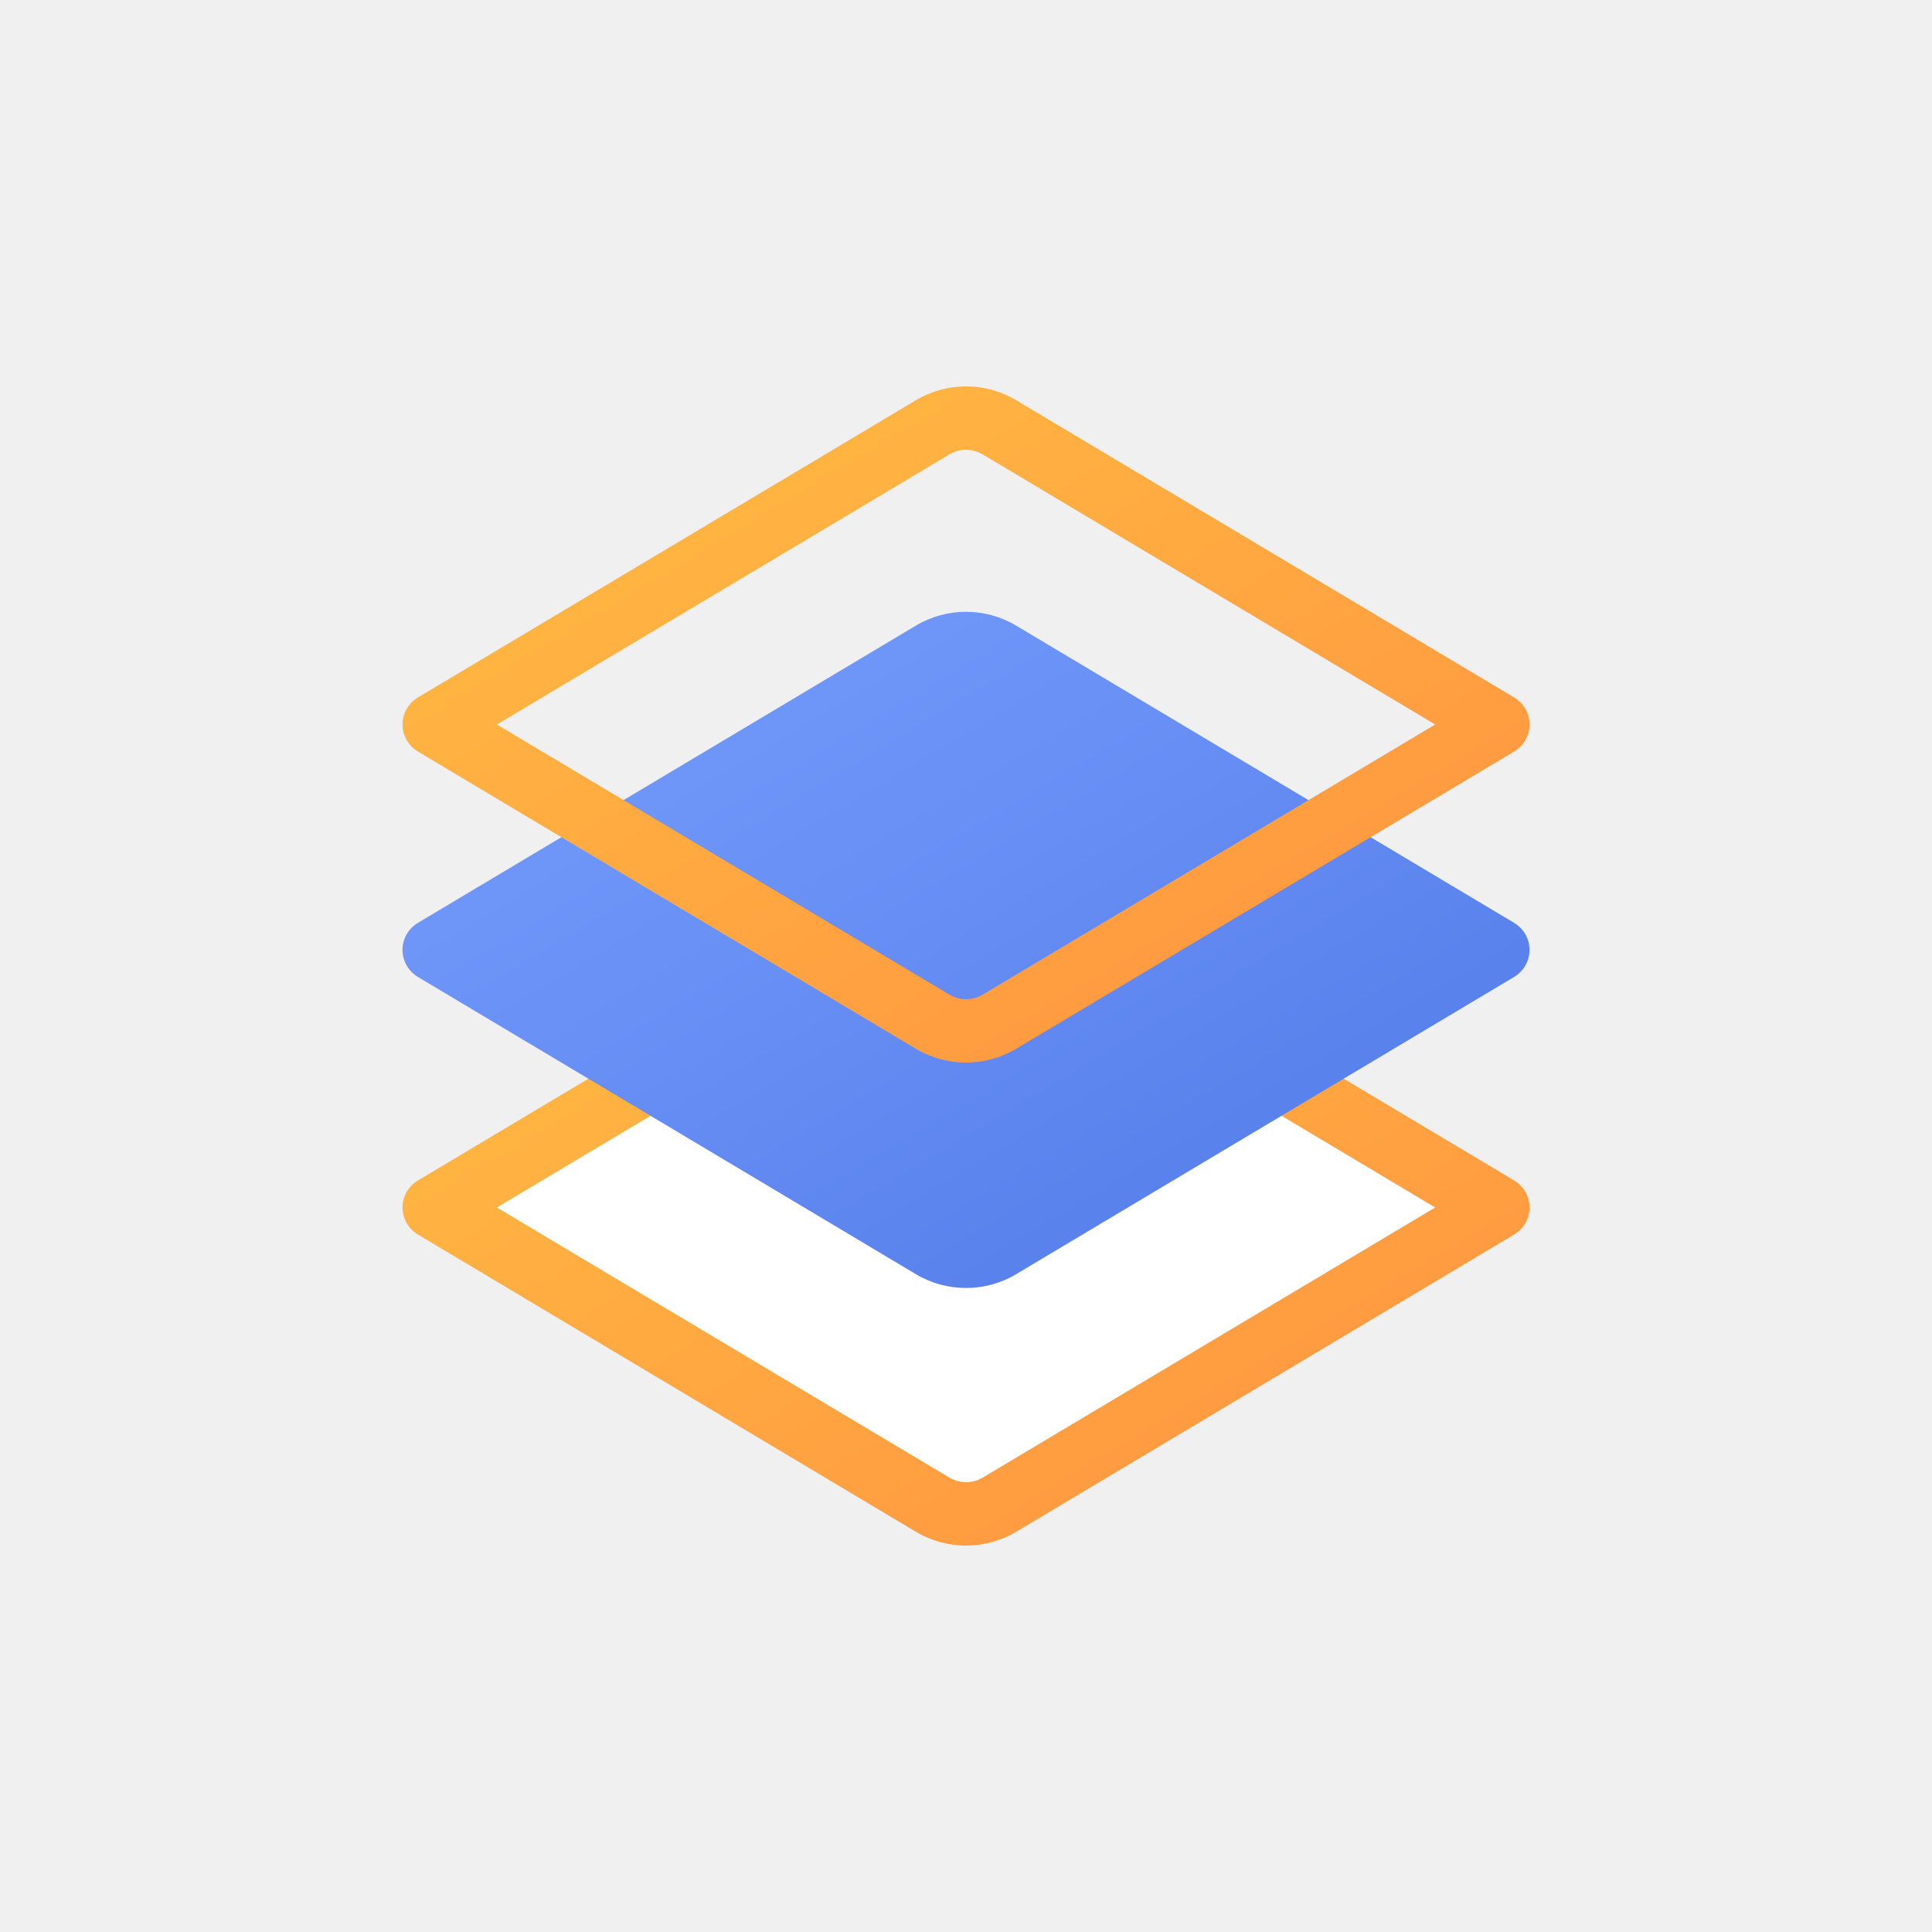
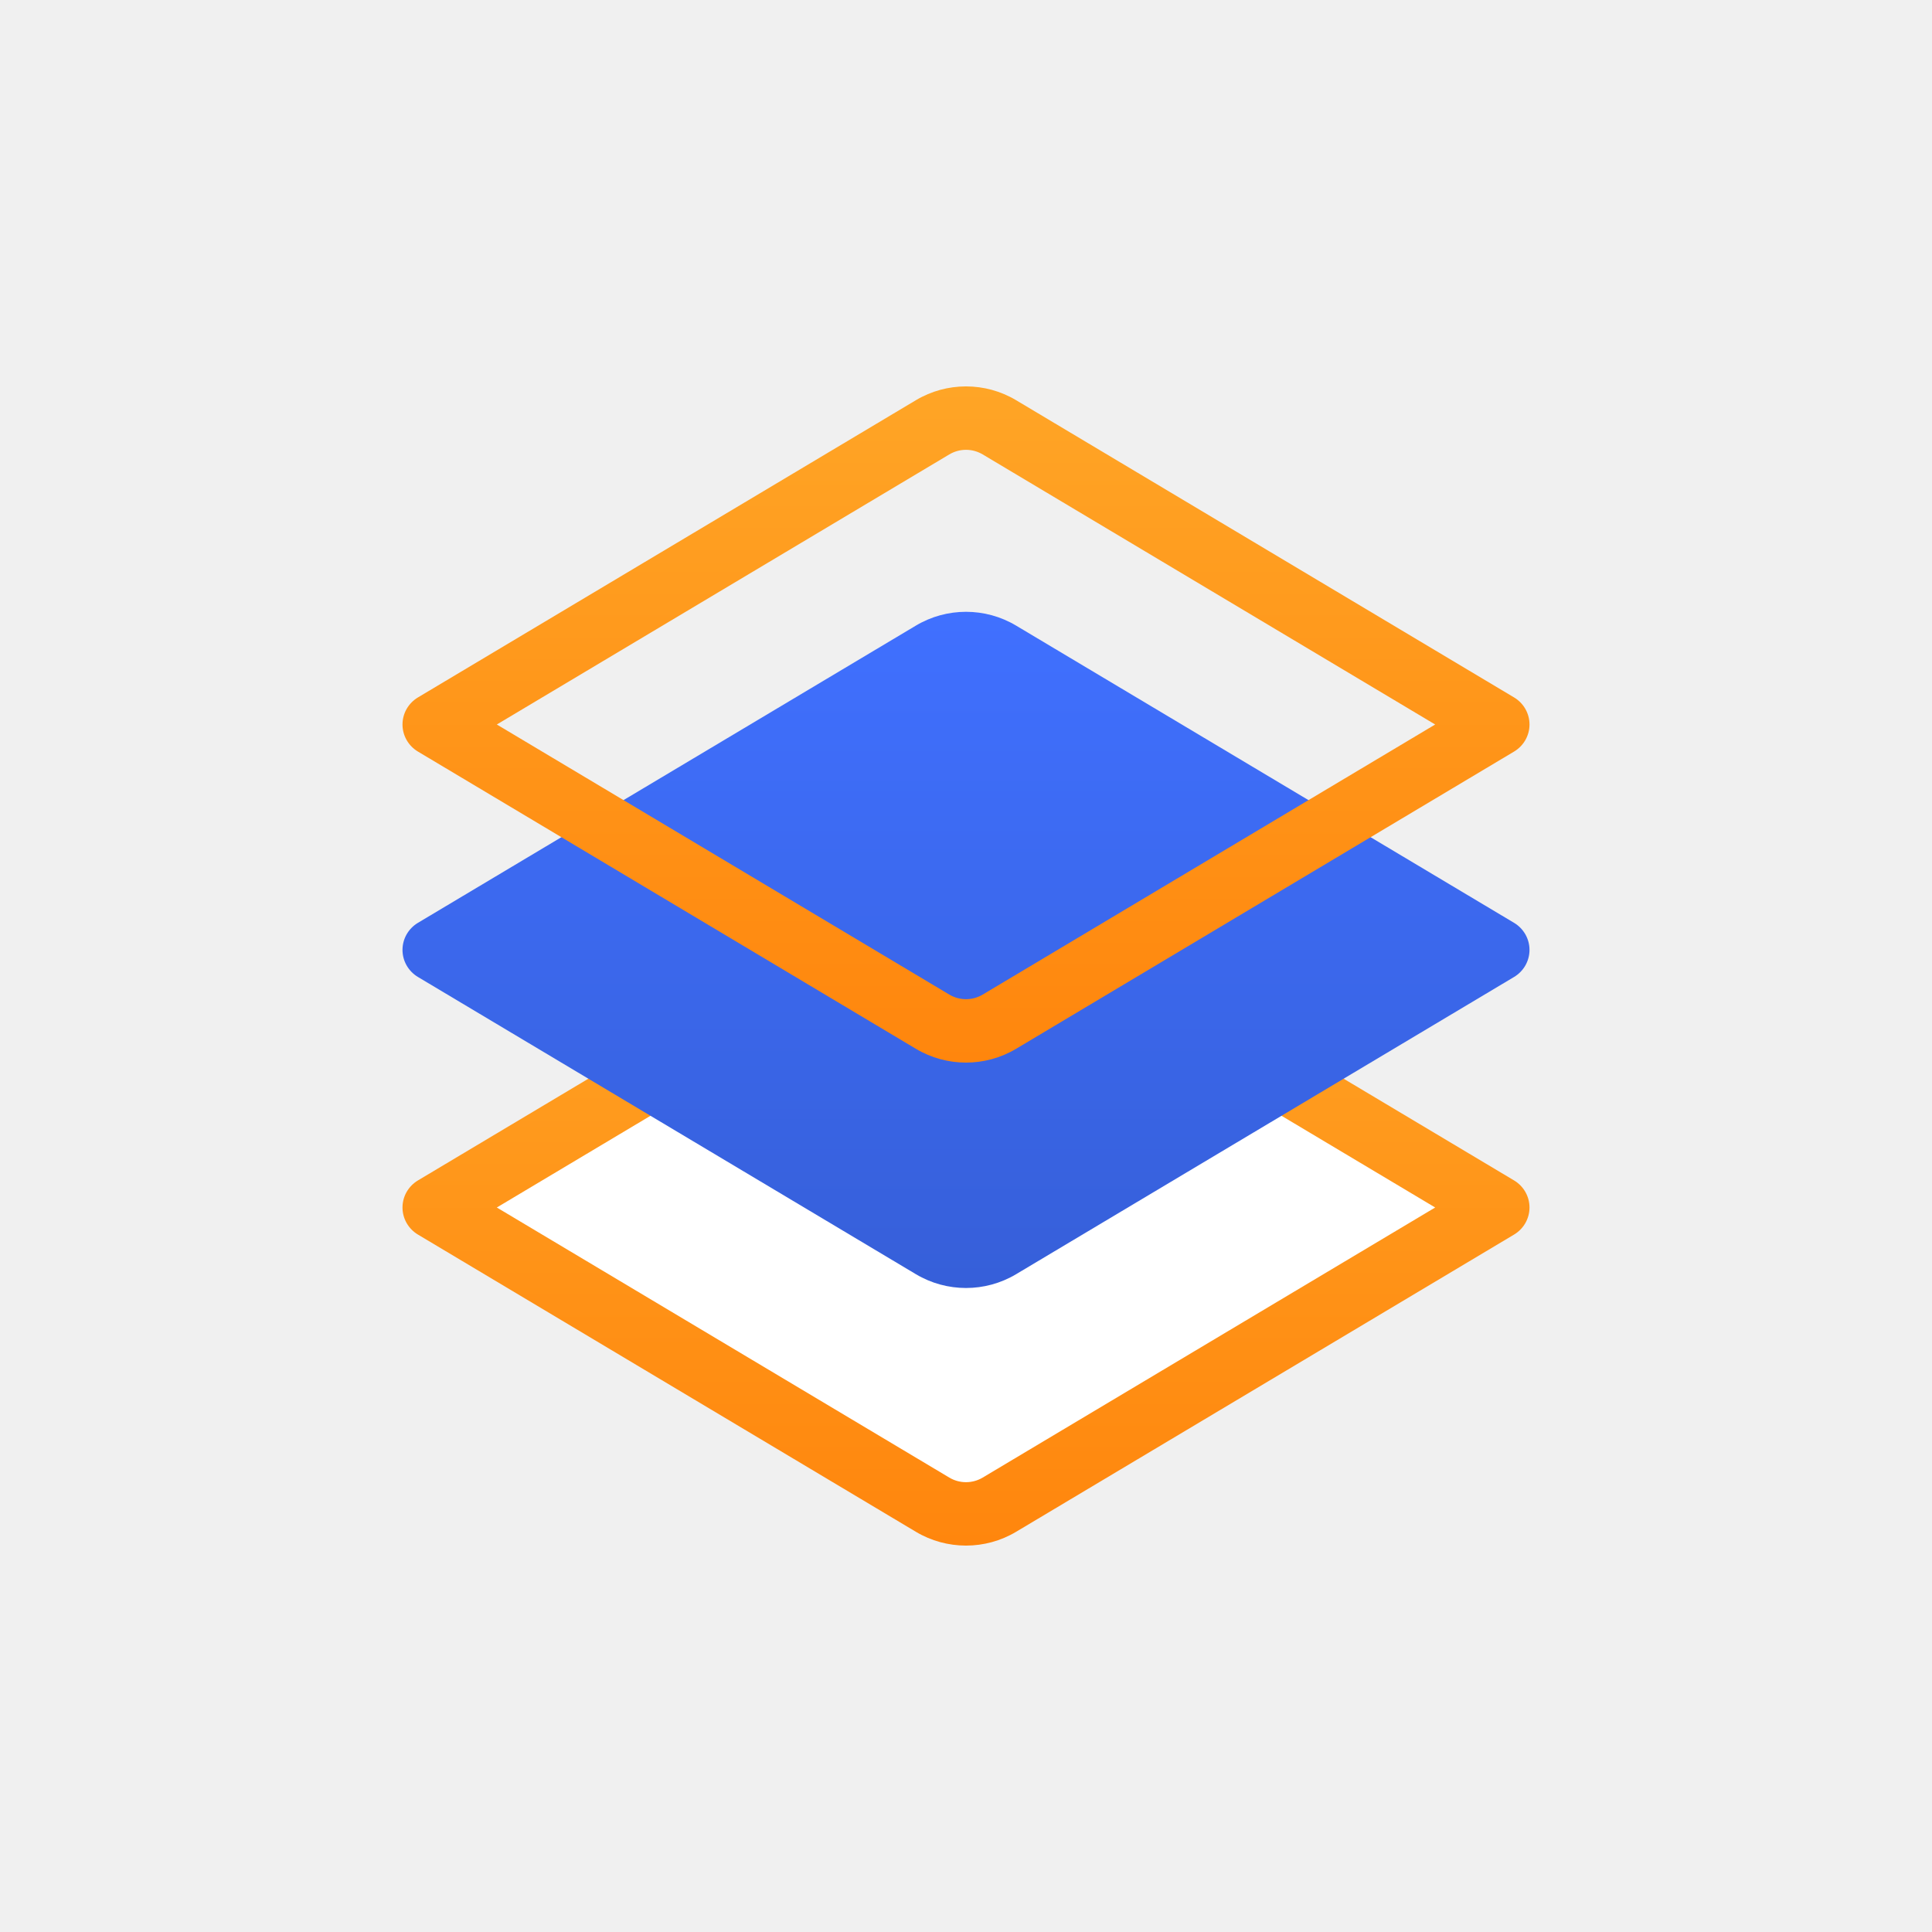
- <svg xmlns="http://www.w3.org/2000/svg" width="120" height="120" fill="none">
-   <path d="M27 75l30.927-18.43a4.059 4.059 0 014.146 0L93 75 62.073 93.43a4.059 4.059 0 01-4.146 0L27 75z" fill="#fff" />
-   <path fill-rule="evenodd" clip-rule="evenodd" d="M61.037 58.225a2.026 2.026 0 00-2.074 0L30.86 75l28.104 16.775c.637.38 1.437.38 2.074 0L89.14 75 61.037 58.225zm-4.147-3.37a6.079 6.079 0 016.22 0l30.927 18.46c.598.358.963.996.963 1.685 0 .689-.365 1.328-.963 1.684L63.11 95.144a6.079 6.079 0 01-6.22 0l-30.927-18.46A1.964 1.964 0 0125 75c0-.689.365-1.328.963-1.684l30.927-18.46z" fill="url(#paint0_linear)" />
-   <path d="M56.89 38.856a6.079 6.079 0 016.22 0l30.927 18.46c.598.356.963.995.963 1.684s-.365 1.328-.963 1.684L63.11 79.144a6.079 6.079 0 01-6.22 0l-30.927-18.46A1.964 1.964 0 0125 59c0-.689.365-1.328.963-1.684l30.927-18.46z" fill="url(#paint1_linear)" />
-   <path fill-rule="evenodd" clip-rule="evenodd" d="M61.037 28.225a2.026 2.026 0 00-2.074 0L30.86 45l28.104 16.775c.637.38 1.437.38 2.074 0L89.14 45 61.037 28.225zm-4.147-3.37a6.079 6.079 0 016.22 0l30.927 18.46c.598.358.963.996.963 1.685 0 .689-.365 1.328-.963 1.684L63.11 65.144a6.079 6.079 0 01-6.22 0l-30.927-18.46A1.964 1.964 0 0125 45c0-.689.365-1.328.963-1.684l30.927-18.46z" fill="url(#paint2_linear)" />
+ <svg xmlns="http://www.w3.org/2000/svg" width="120" height="120" viewBox="0 0 120 120" fill="none">
+   <path d="M27 75L57.927 56.569C59.201 55.81 60.799 55.81 62.073 56.569L93 75L62.073 93.43C60.799 94.19 59.201 94.19 57.927 93.43L27 75Z" fill="white" />
+   <path fill-rule="evenodd" clip-rule="evenodd" d="M61.037 58.225C60.4 57.844 59.6 57.844 58.963 58.225L30.859 75L58.963 91.775C59.6 92.156 60.4 92.156 61.037 91.775L89.141 75L61.037 58.225ZM56.89 54.856C58.802 53.715 61.198 53.715 63.11 54.856L94.037 73.316C94.635 73.672 95 74.311 95 75C95 75.689 94.635 76.328 94.037 76.684L63.11 95.144C61.198 96.285 58.802 96.285 56.89 95.144L25.963 76.684C25.365 76.328 25 75.689 25 75C25 74.311 25.365 73.672 25.963 73.316L56.89 54.856Z" fill="url(#paint0_linear)" />
+   <path d="M56.89 38.856C58.802 37.715 61.198 37.715 63.11 38.856L94.037 57.316C94.635 57.672 95 58.311 95 59C95 59.689 94.635 60.328 94.037 60.684L63.11 79.144C61.198 80.285 58.802 80.285 56.89 79.144L25.963 60.684C25.365 60.328 25 59.689 25 59C25 58.311 25.365 57.672 25.963 57.316L56.89 38.856Z" fill="url(#paint1_linear)" />
+   <path fill-rule="evenodd" clip-rule="evenodd" d="M61.037 28.225C60.4 27.844 59.6 27.844 58.963 28.225L30.859 45L58.963 61.775C59.6 62.156 60.4 62.156 61.037 61.775L89.141 45L61.037 28.225ZM56.89 24.856C58.802 23.715 61.198 23.715 63.11 24.856L94.037 43.316C94.635 43.672 95 44.311 95 45C95 45.689 94.635 46.328 94.037 46.684L63.11 65.144C61.198 66.285 58.802 66.285 56.89 65.144L25.963 46.684C25.365 46.328 25 45.689 25 45C25 44.311 25.365 43.672 25.963 43.316L56.89 24.856Z" fill="url(#paint2_linear)" />
  <defs>
-     <linearGradient id="paint0_linear" x1="25" y1="54" x2="62.059" y2="115.765" gradientUnits="userSpaceOnUse">
-       <stop stop-color="#FFBE41" />
-       <stop offset="1" stop-color="#FF9141" />
+     <linearGradient id="paint0_linear" x1="95" y1="54" x2="95" y2="96" gradientUnits="userSpaceOnUse">
+       <stop stop-color="#FFA526" />
+       <stop offset="1" stop-color="#FF860D" />
    </linearGradient>
-     <linearGradient id="paint1_linear" x1="25" y1="38" x2="62.059" y2="99.765" gradientUnits="userSpaceOnUse">
-       <stop stop-color="#78A0FF" />
-       <stop offset="1" stop-color="#5078E6" />
+     <linearGradient id="paint1_linear" x1="95" y1="38" x2="95" y2="80" gradientUnits="userSpaceOnUse">
+       <stop stop-color="#4070FF" />
+       <stop offset="1" stop-color="#365FD9" />
    </linearGradient>
-     <linearGradient id="paint2_linear" x1="25" y1="24" x2="62.059" y2="85.765" gradientUnits="userSpaceOnUse">
-       <stop stop-color="#FFBE41" />
-       <stop offset="1" stop-color="#FF9141" />
+     <linearGradient id="paint2_linear" x1="95" y1="24" x2="95" y2="66" gradientUnits="userSpaceOnUse">
+       <stop stop-color="#FFA526" />
+       <stop offset="1" stop-color="#FF860D" />
    </linearGradient>
  </defs>
</svg>
